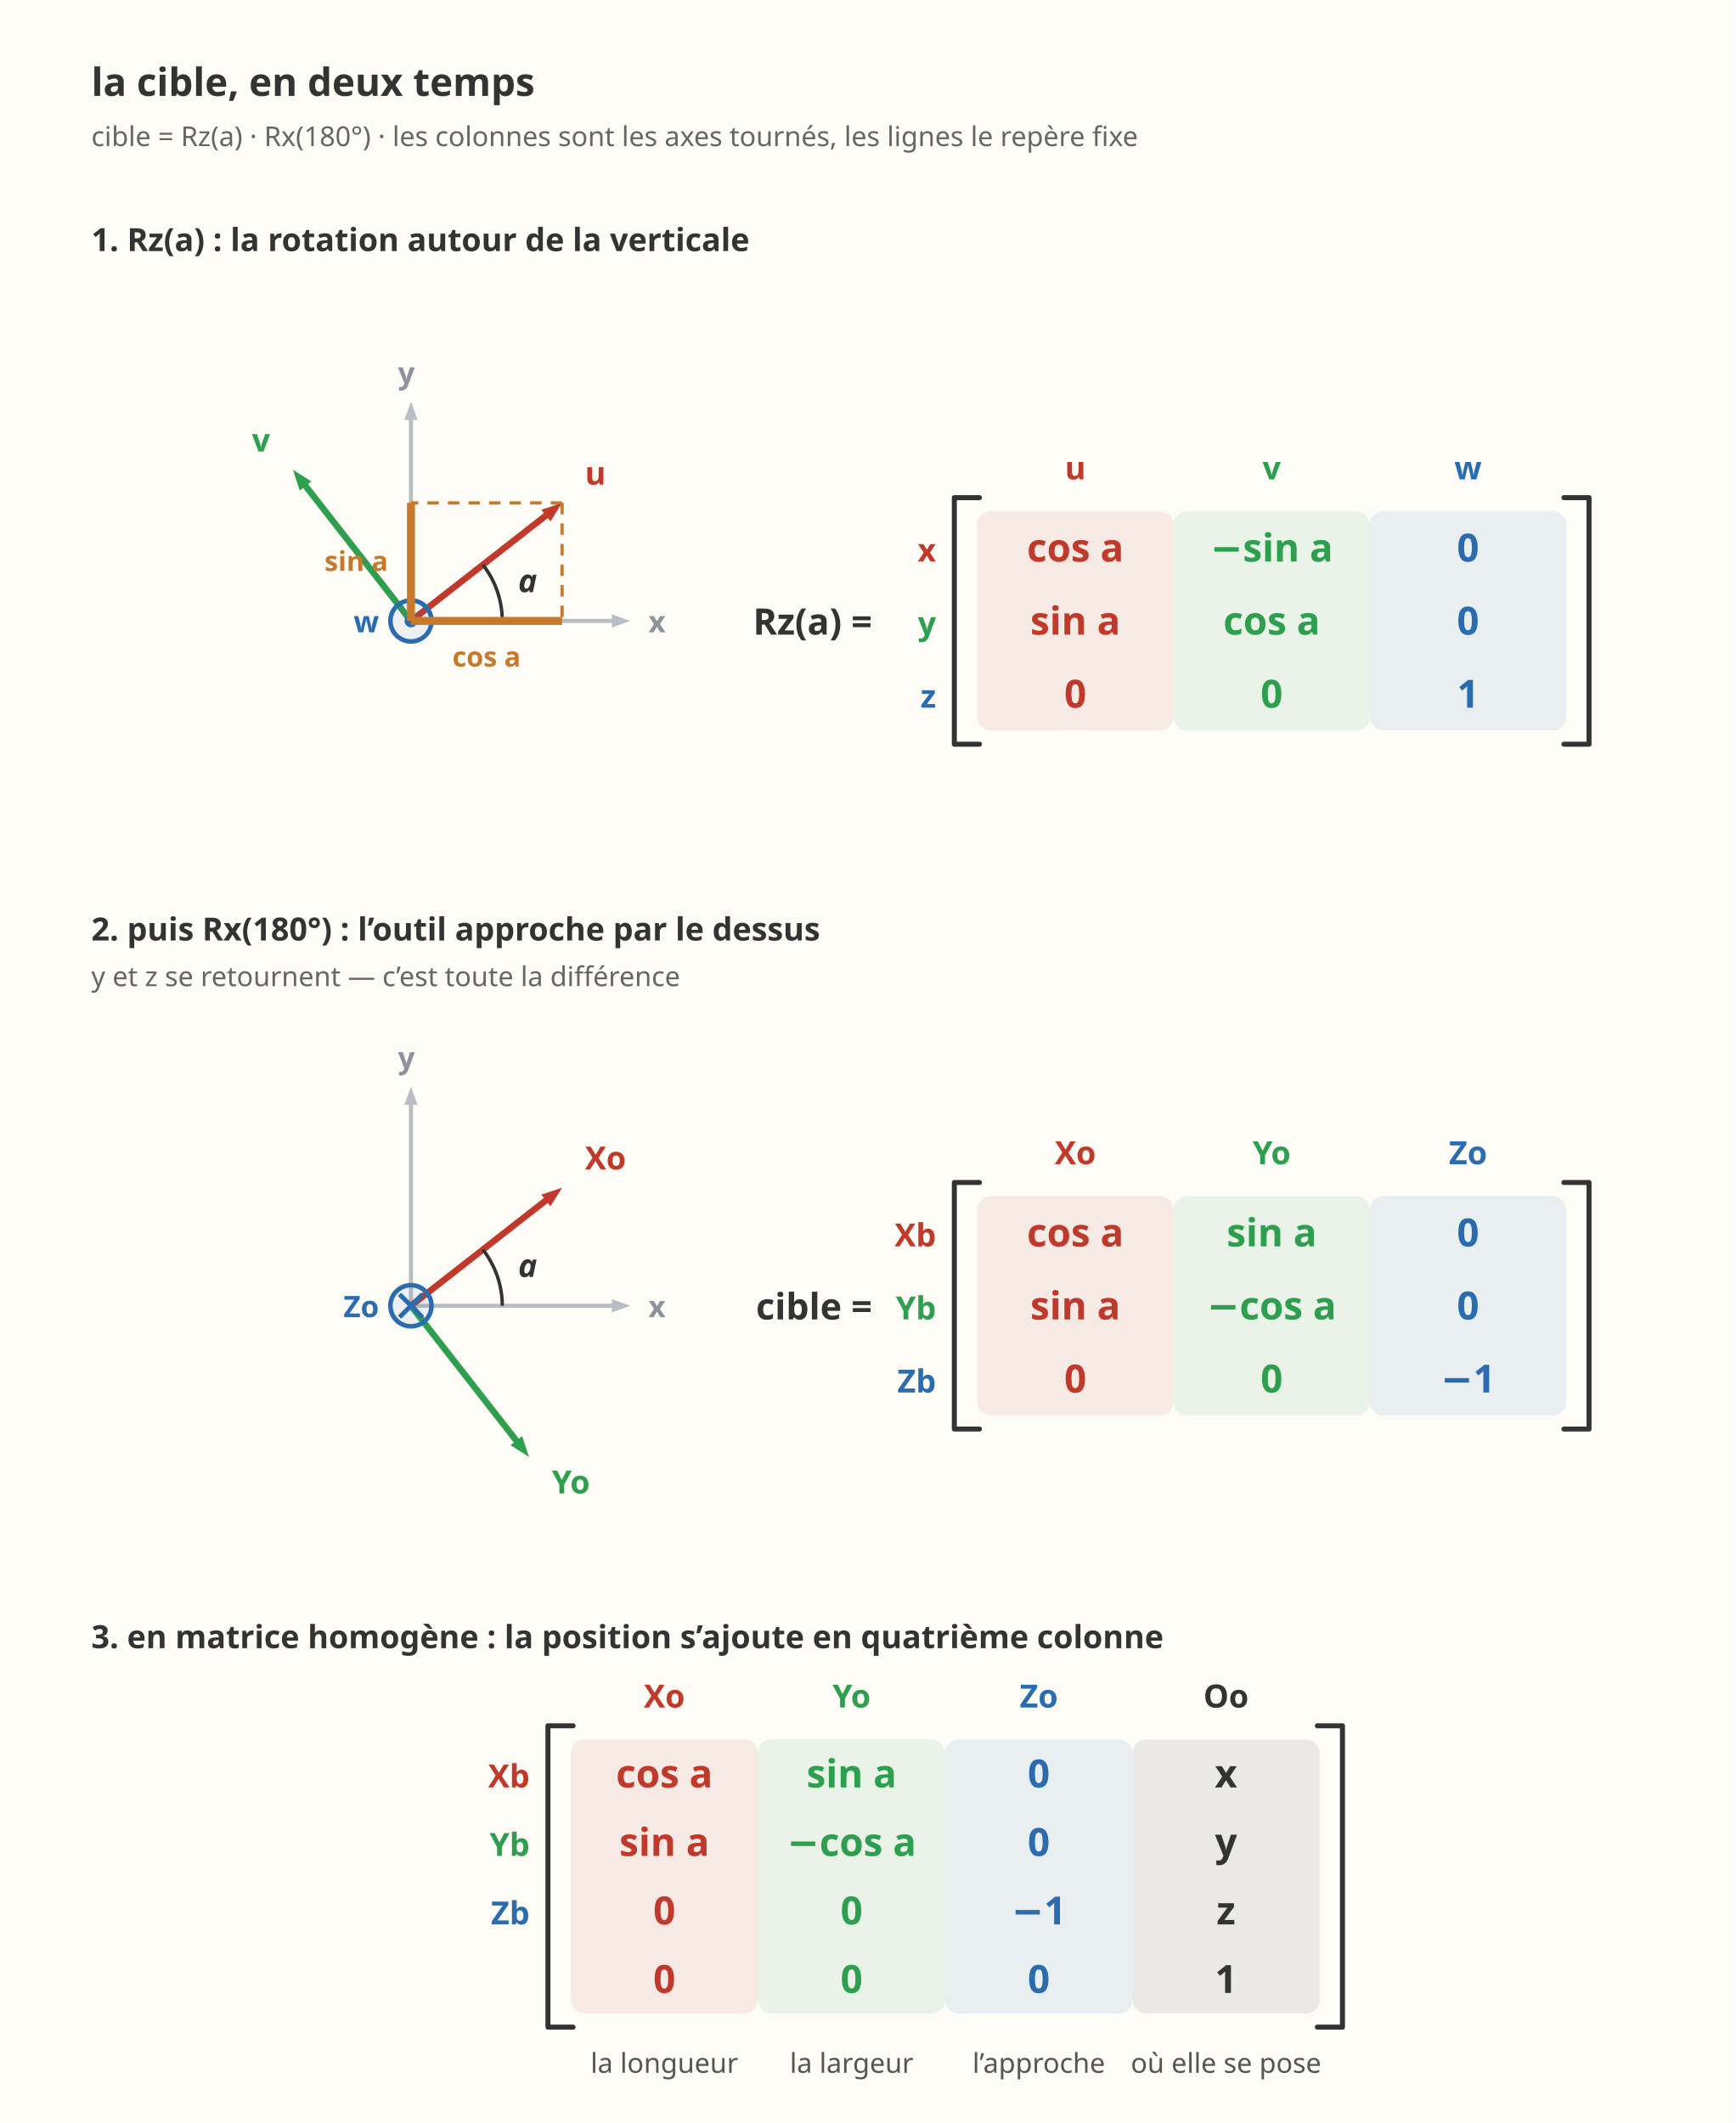
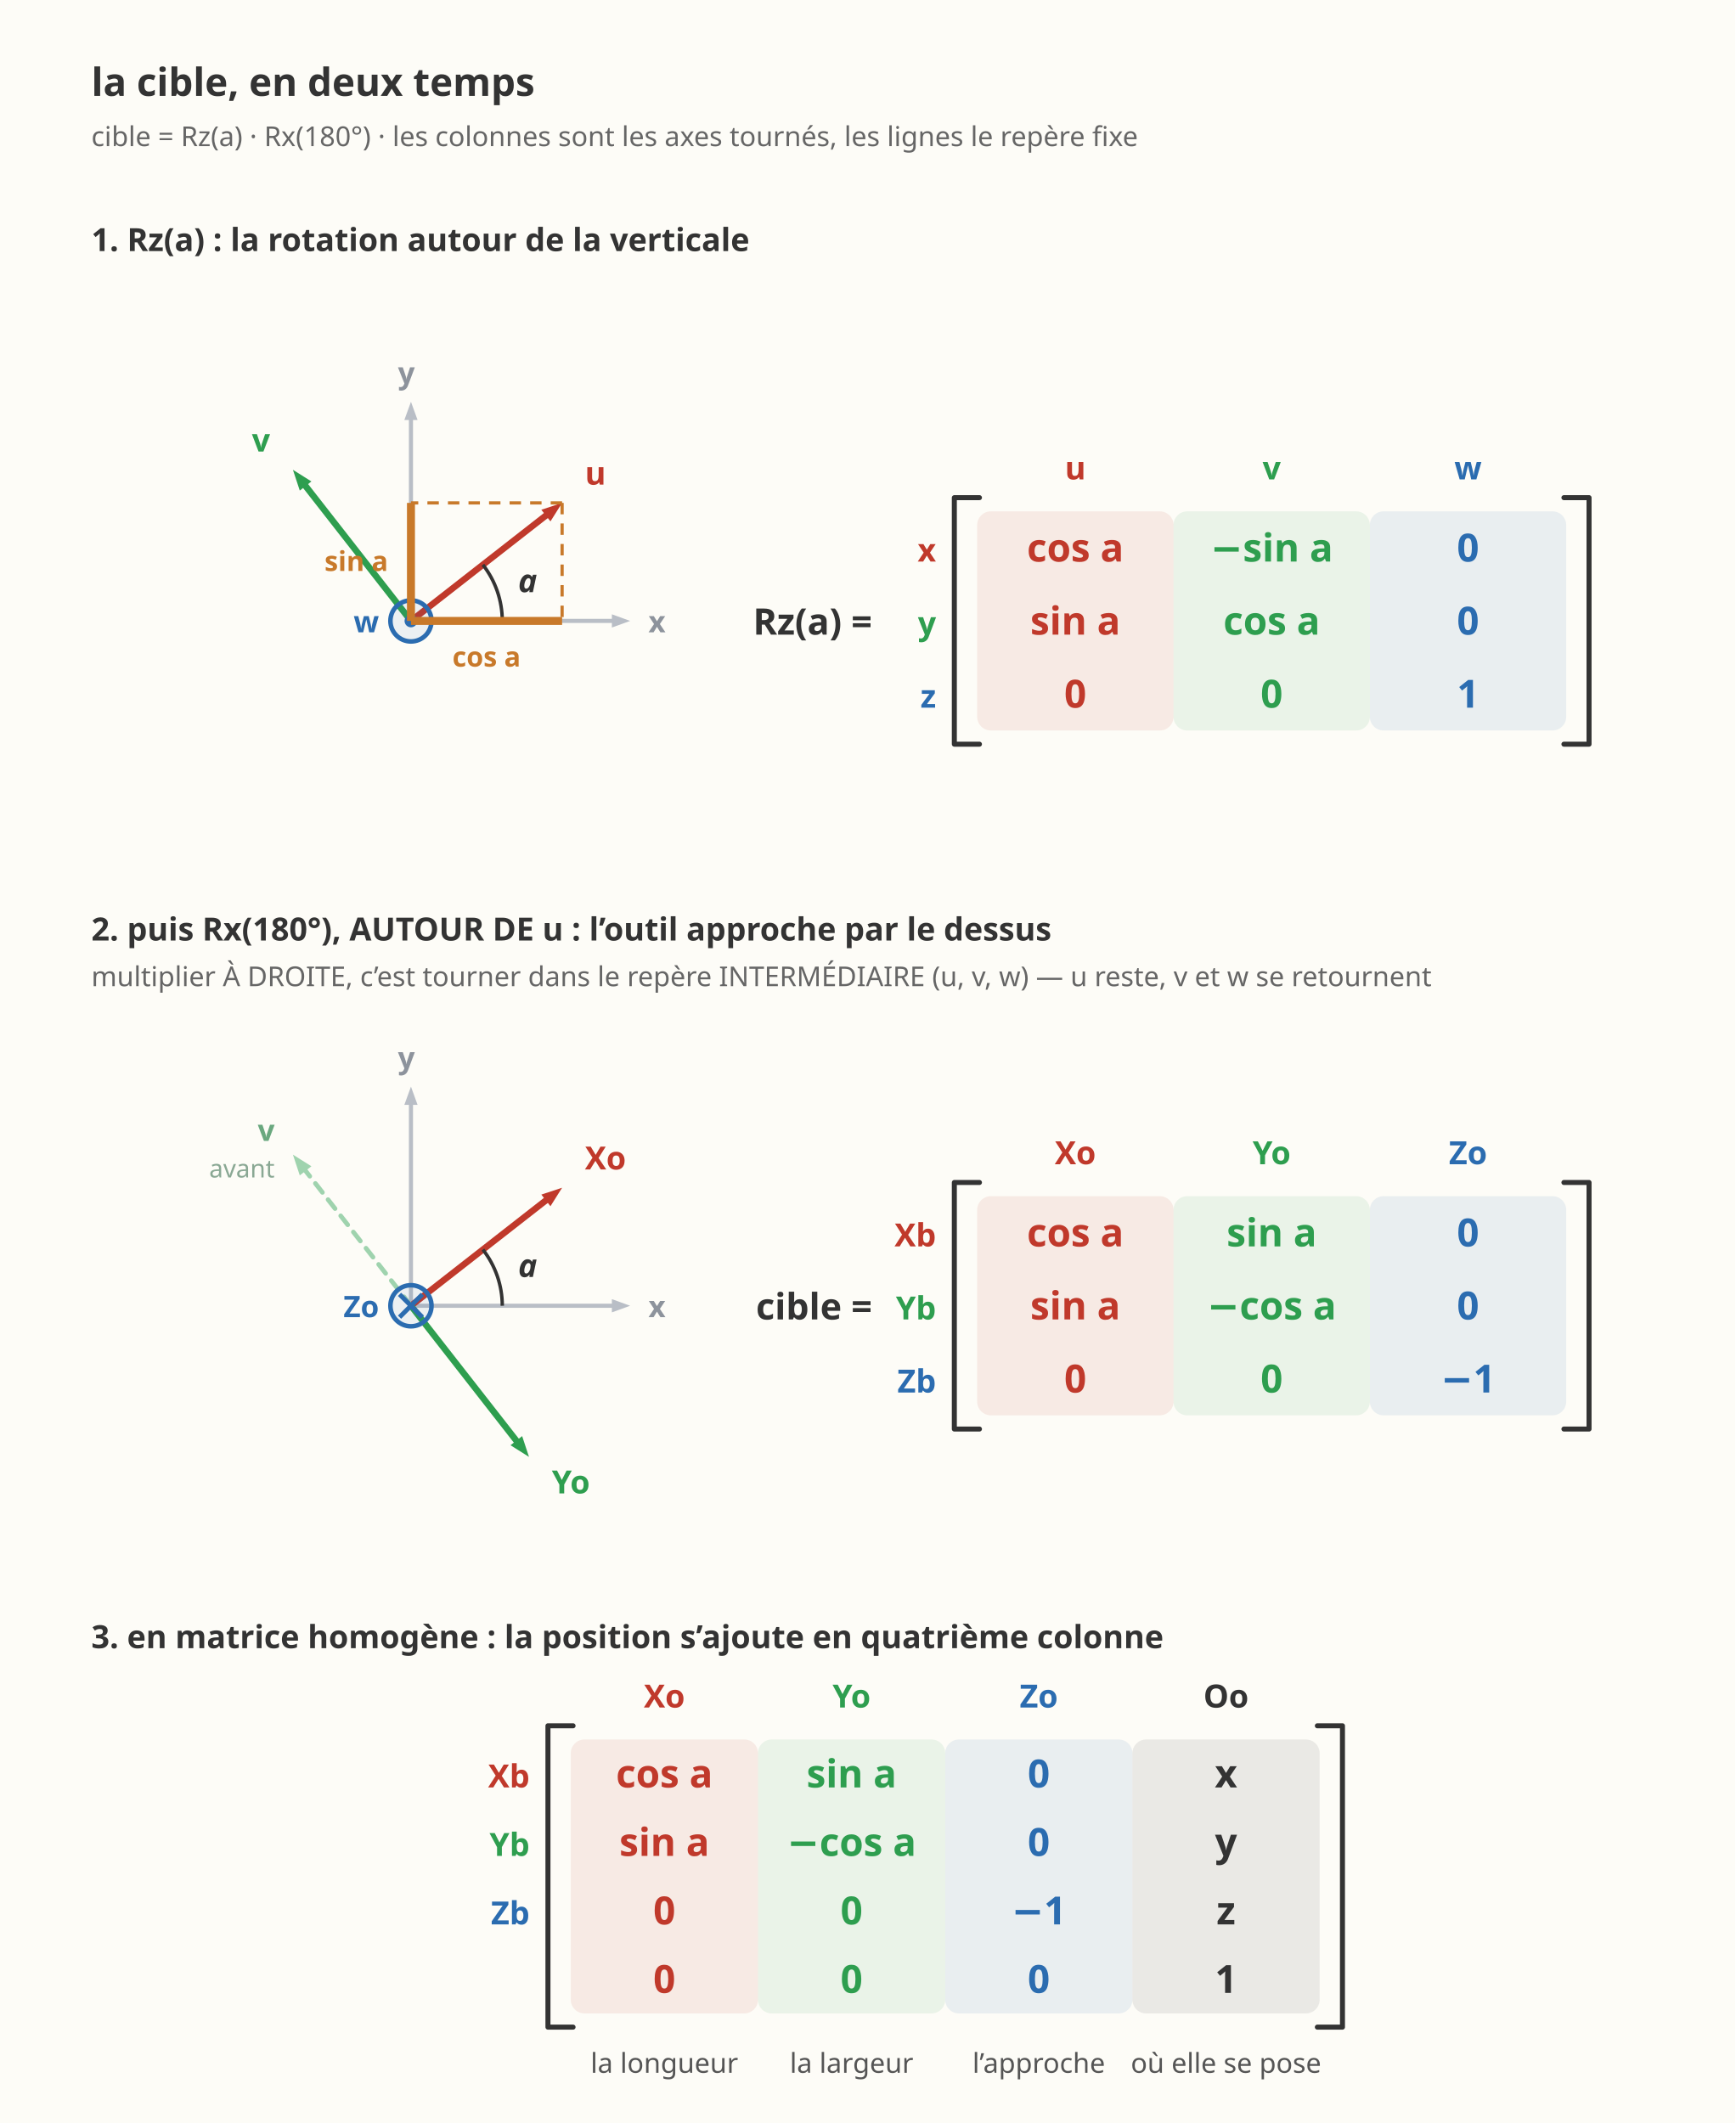
<svg xmlns="http://www.w3.org/2000/svg" viewBox="0 0 760 930" width="760" height="930" role="img" aria-label="La matrice d une cible orientee, en deux temps">
  <rect width="760" height="930" fill="#fdfcf7" />
  <text x="40.0" y="42.0" font-family="IBM Plex Sans, Segoe UI, sans-serif" font-size="17" font-weight="600" fill="#333" text-anchor="start">la cible, en deux temps</text>
  <text x="40.0" y="64.0" font-family="IBM Plex Sans, Segoe UI, sans-serif" font-size="12" font-weight="400" fill="#666" text-anchor="start">cible = Rz(a) · Rx(180°) · les colonnes sont les axes tournés, les lignes le repère fixe</text>
  <text x="40.0" y="110.0" font-family="IBM Plex Sans, Segoe UI, sans-serif" font-size="14" font-weight="700" fill="#333" text-anchor="start">1. Rz(a) : la rotation autour de la verticale</text>
  <line x1="180.0" y1="272.0" x2="270.4" y2="272.0" stroke="#b9bec6" stroke-width="1.8" stroke-linecap="round" />
  <polygon points="276.0,272.0 268.0,274.9 268.0,269.1" fill="#b9bec6" />
  <line x1="180.0" y1="272.0" x2="180.0" y2="181.6" stroke="#b9bec6" stroke-width="1.8" stroke-linecap="round" />
  <polygon points="180.0,176.0 182.9,184.0 177.1,184.0" fill="#b9bec6" />
  <text x="284.0" y="277.0" font-family="IBM Plex Sans, Segoe UI, sans-serif" font-size="13" font-weight="700" fill="#8d939c" text-anchor="start">x</text>
  <text x="178.0" y="168.0" font-family="IBM Plex Sans, Segoe UI, sans-serif" font-size="13" font-weight="700" fill="#8d939c" text-anchor="middle">y</text>
  <line x1="180.0" y1="272.0" x2="241.2" y2="224.2" stroke="#c0392b" stroke-width="2.8" stroke-linecap="round" />
  <polygon points="246.2,220.3 241.1,228.4 237.1,223.3" fill="#c0392b" />
  <text x="256.2" y="212.3" font-family="IBM Plex Sans, Segoe UI, sans-serif" font-size="14" font-weight="700" fill="#c0392b" text-anchor="start">u</text>
  <line x1="180.0" y1="272.0" x2="132.2" y2="210.8" stroke="#2e9e4f" stroke-width="2.8" stroke-linecap="round" />
  <polygon points="128.3,205.8 136.4,210.9 131.3,214.9" fill="#2e9e4f" />
  <text x="118.3" y="197.8" font-family="IBM Plex Sans, Segoe UI, sans-serif" font-size="14" font-weight="700" fill="#2e9e4f" text-anchor="end">v</text>
  <circle cx="180.0" cy="272.0" r="9" fill="#2b6cb0" fill-opacity="0.08" stroke="#2b6cb0" stroke-width="2" />
  <circle cx="180.0" cy="272.0" r="2.8" fill="#2b6cb0" />
  <text x="166.0" y="277.0" font-family="IBM Plex Sans, Segoe UI, sans-serif" font-size="13" font-weight="700" fill="#2b6cb0" text-anchor="end">w</text>
  <path d="M 220.0 272.0 A 40.0 40.0 0 0 0 211.5 247.4" fill="none" stroke="#333" stroke-width="1.5" />
  <text x="231.1" y="259.4" font-family="IBM Plex Sans, Segoe UI, sans-serif" font-size="14" font-weight="700" fill="#333" text-anchor="middle" font-style="italic">a</text>
  <line x1="246.2" y1="220.3" x2="246.2" y2="272.0" stroke="#c8792a" stroke-width="1.4" stroke-dasharray="5 4" />
  <line x1="246.2" y1="220.3" x2="180.0" y2="220.3" stroke="#c8792a" stroke-width="1.4" stroke-dasharray="5 4" />
  <line x1="180.0" y1="272.0" x2="246.2" y2="272.0" stroke="#c8792a" stroke-width="3.5" />
  <line x1="180.0" y1="272.0" x2="180.0" y2="220.3" stroke="#c8792a" stroke-width="3.5" />
  <text x="213.1" y="292.0" font-family="IBM Plex Sans, Segoe UI, sans-serif" font-size="12" font-weight="700" fill="#c8792a" text-anchor="middle">cos a</text>
  <text x="170.0" y="250.1" font-family="IBM Plex Sans, Segoe UI, sans-serif" font-size="12" font-weight="700" fill="#c8792a" text-anchor="end">sin a</text>
  <text x="471.0" y="210.0" font-family="IBM Plex Sans, Segoe UI, sans-serif" font-size="14" font-weight="700" fill="#c0392b" text-anchor="middle">u</text>
  <text x="557.0" y="210.0" font-family="IBM Plex Sans, Segoe UI, sans-serif" font-size="14" font-weight="700" fill="#2e9e4f" text-anchor="middle">v</text>
  <text x="643.0" y="210.0" font-family="IBM Plex Sans, Segoe UI, sans-serif" font-size="14" font-weight="700" fill="#2b6cb0" text-anchor="middle">w</text>
  <text x="410.0" y="246.0" font-family="IBM Plex Sans, Segoe UI, sans-serif" font-size="14" font-weight="700" fill="#c0392b" text-anchor="end">x</text>
  <text x="410.0" y="278.0" font-family="IBM Plex Sans, Segoe UI, sans-serif" font-size="14" font-weight="700" fill="#2e9e4f" text-anchor="end">y</text>
  <text x="410.0" y="310.0" font-family="IBM Plex Sans, Segoe UI, sans-serif" font-size="14" font-weight="700" fill="#2b6cb0" text-anchor="end">z</text>
  <rect x="428.0" y="224.0" width="86.0" height="96.0" rx="6" fill="#c0392b" fill-opacity="0.09" />
  <rect x="514.0" y="224.0" width="86.0" height="96.0" rx="6" fill="#2e9e4f" fill-opacity="0.09" />
  <rect x="600.0" y="224.0" width="86.0" height="96.0" rx="6" fill="#2b6cb0" fill-opacity="0.09" />
  <path d="M 429.0 218.0 h -11.0 v 108.0 h 11.0" fill="none" stroke="#333" stroke-width="2.2" stroke-linecap="round" stroke-linejoin="round" />
  <path d="M 685.0 218.0 h 11.0 v 108.0 h -11.0" fill="none" stroke="#333" stroke-width="2.2" stroke-linecap="round" stroke-linejoin="round" />
  <text x="471.0" y="246.0" font-family="IBM Plex Sans, Segoe UI, sans-serif" font-size="17" font-weight="700" fill="#c0392b" text-anchor="middle">cos a</text>
  <text x="557.0" y="246.0" font-family="IBM Plex Sans, Segoe UI, sans-serif" font-size="17" font-weight="700" fill="#2e9e4f" text-anchor="middle">−sin a</text>
  <text x="643.0" y="246.0" font-family="IBM Plex Sans, Segoe UI, sans-serif" font-size="17" font-weight="700" fill="#2b6cb0" text-anchor="middle">0</text>
  <text x="471.0" y="278.0" font-family="IBM Plex Sans, Segoe UI, sans-serif" font-size="17" font-weight="700" fill="#c0392b" text-anchor="middle">sin a</text>
  <text x="557.0" y="278.0" font-family="IBM Plex Sans, Segoe UI, sans-serif" font-size="17" font-weight="700" fill="#2e9e4f" text-anchor="middle">cos a</text>
  <text x="643.0" y="278.0" font-family="IBM Plex Sans, Segoe UI, sans-serif" font-size="17" font-weight="700" fill="#2b6cb0" text-anchor="middle">0</text>
  <text x="471.0" y="310.0" font-family="IBM Plex Sans, Segoe UI, sans-serif" font-size="17" font-weight="700" fill="#c0392b" text-anchor="middle">0</text>
  <text x="557.0" y="310.0" font-family="IBM Plex Sans, Segoe UI, sans-serif" font-size="17" font-weight="700" fill="#2e9e4f" text-anchor="middle">0</text>
  <text x="643.0" y="310.0" font-family="IBM Plex Sans, Segoe UI, sans-serif" font-size="17" font-weight="700" fill="#2b6cb0" text-anchor="middle">1</text>
  <text x="382.0" y="278.0" font-family="IBM Plex Sans, Segoe UI, sans-serif" font-size="16" font-weight="700" fill="#333" text-anchor="end">Rz(a) =</text>
-   <text x="40.0" y="412.0" font-family="IBM Plex Sans, Segoe UI, sans-serif" font-size="14" font-weight="700" fill="#333" text-anchor="start">2. puis Rx(180°) : l’outil approche par le dessus</text>
-   <text x="40.0" y="432.0" font-family="IBM Plex Sans, Segoe UI, sans-serif" font-size="12" font-weight="400" fill="#666" text-anchor="start">y et z se retournent — c’est toute la différence</text>
+   <text x="40.0" y="412.0" font-family="IBM Plex Sans, Segoe UI, sans-serif" font-size="14" font-weight="700" fill="#333" text-anchor="start">2. puis Rx(180°), AUTOUR DE u : l’outil approche par le dessus</text>
+   <text x="40.0" y="432.0" font-family="IBM Plex Sans, Segoe UI, sans-serif" font-size="12" font-weight="400" fill="#666" text-anchor="start">multiplier À DROITE, c’est tourner dans le repère INTERMÉDIAIRE (u, v, w) — u reste, v et w se retournent</text>
  <line x1="180.0" y1="572.0" x2="270.4" y2="572.0" stroke="#b9bec6" stroke-width="1.8" stroke-linecap="round" />
  <polygon points="276.0,572.0 268.0,574.9 268.0,569.1" fill="#b9bec6" />
  <line x1="180.0" y1="572.0" x2="180.0" y2="481.6" stroke="#b9bec6" stroke-width="1.8" stroke-linecap="round" />
  <polygon points="180.0,476.0 182.9,484.0 177.1,484.0" fill="#b9bec6" />
  <text x="284.0" y="577.0" font-family="IBM Plex Sans, Segoe UI, sans-serif" font-size="13" font-weight="700" fill="#8d939c" text-anchor="start">x</text>
  <text x="178.0" y="468.0" font-family="IBM Plex Sans, Segoe UI, sans-serif" font-size="13" font-weight="700" fill="#8d939c" text-anchor="middle">y</text>
  <line x1="180.0" y1="572.0" x2="241.2" y2="524.2" stroke="#c0392b" stroke-width="2.8" stroke-linecap="round" />
  <polygon points="246.2,520.3 241.1,528.4 237.1,523.3" fill="#c0392b" />
  <text x="256.2" y="512.3" font-family="IBM Plex Sans, Segoe UI, sans-serif" font-size="14" font-weight="700" fill="#c0392b" text-anchor="start">Xo</text>
+   <line x1="180.0" y1="572.0" x2="132.2" y2="510.8" stroke="#9fd3ae" stroke-width="2.0" stroke-linecap="round" stroke-dasharray="5 4" />
+   <polygon points="128.3,505.8 136.4,510.9 131.3,514.9" fill="#9fd3ae" />
+   <text x="120.3" y="499.8" font-family="IBM Plex Sans, Segoe UI, sans-serif" font-size="13" font-weight="700" fill="#6aa87f" text-anchor="end">v</text>
+   <text x="120.3" y="515.8" font-family="IBM Plex Sans, Segoe UI, sans-serif" font-size="11" font-weight="400" fill="#8aa894" text-anchor="end">avant</text>
  <line x1="180.0" y1="572.0" x2="227.8" y2="633.2" stroke="#2e9e4f" stroke-width="2.8" stroke-linecap="round" />
  <polygon points="231.7,638.2 223.6,633.1 228.7,629.1" fill="#2e9e4f" />
  <text x="241.7" y="654.2" font-family="IBM Plex Sans, Segoe UI, sans-serif" font-size="14" font-weight="700" fill="#2e9e4f" text-anchor="start">Yo</text>
  <circle cx="180.0" cy="572.0" r="9" fill="#2b6cb0" fill-opacity="0.08" stroke="#2b6cb0" stroke-width="2" />
  <line x1="175.0" y1="567.0" x2="185.0" y2="577.0" stroke="#2b6cb0" stroke-width="2" />
  <line x1="175.0" y1="577.0" x2="185.0" y2="567.0" stroke="#2b6cb0" stroke-width="2" />
  <text x="166.0" y="577.0" font-family="IBM Plex Sans, Segoe UI, sans-serif" font-size="13" font-weight="700" fill="#2b6cb0" text-anchor="end">Zo</text>
  <path d="M 220.0 572.0 A 40.0 40.0 0 0 0 211.5 547.4" fill="none" stroke="#333" stroke-width="1.5" />
  <text x="231.1" y="559.4" font-family="IBM Plex Sans, Segoe UI, sans-serif" font-size="14" font-weight="700" fill="#333" text-anchor="middle" font-style="italic">a</text>
  <text x="471.0" y="510.0" font-family="IBM Plex Sans, Segoe UI, sans-serif" font-size="14" font-weight="700" fill="#c0392b" text-anchor="middle">Xo</text>
  <text x="557.0" y="510.0" font-family="IBM Plex Sans, Segoe UI, sans-serif" font-size="14" font-weight="700" fill="#2e9e4f" text-anchor="middle">Yo</text>
  <text x="643.0" y="510.0" font-family="IBM Plex Sans, Segoe UI, sans-serif" font-size="14" font-weight="700" fill="#2b6cb0" text-anchor="middle">Zo</text>
  <text x="410.0" y="546.0" font-family="IBM Plex Sans, Segoe UI, sans-serif" font-size="14" font-weight="700" fill="#c0392b" text-anchor="end">Xb</text>
  <text x="410.0" y="578.0" font-family="IBM Plex Sans, Segoe UI, sans-serif" font-size="14" font-weight="700" fill="#2e9e4f" text-anchor="end">Yb</text>
  <text x="410.0" y="610.0" font-family="IBM Plex Sans, Segoe UI, sans-serif" font-size="14" font-weight="700" fill="#2b6cb0" text-anchor="end">Zb</text>
  <rect x="428.0" y="524.0" width="86.0" height="96.0" rx="6" fill="#c0392b" fill-opacity="0.09" />
  <rect x="514.0" y="524.0" width="86.0" height="96.0" rx="6" fill="#2e9e4f" fill-opacity="0.09" />
  <rect x="600.0" y="524.0" width="86.0" height="96.0" rx="6" fill="#2b6cb0" fill-opacity="0.09" />
  <path d="M 429.0 518.0 h -11.0 v 108.0 h 11.0" fill="none" stroke="#333" stroke-width="2.2" stroke-linecap="round" stroke-linejoin="round" />
  <path d="M 685.0 518.0 h 11.0 v 108.0 h -11.0" fill="none" stroke="#333" stroke-width="2.2" stroke-linecap="round" stroke-linejoin="round" />
  <text x="471.0" y="546.0" font-family="IBM Plex Sans, Segoe UI, sans-serif" font-size="17" font-weight="700" fill="#c0392b" text-anchor="middle">cos a</text>
  <text x="557.0" y="546.0" font-family="IBM Plex Sans, Segoe UI, sans-serif" font-size="17" font-weight="700" fill="#2e9e4f" text-anchor="middle">sin a</text>
  <text x="643.0" y="546.0" font-family="IBM Plex Sans, Segoe UI, sans-serif" font-size="17" font-weight="700" fill="#2b6cb0" text-anchor="middle">0</text>
  <text x="471.0" y="578.0" font-family="IBM Plex Sans, Segoe UI, sans-serif" font-size="17" font-weight="700" fill="#c0392b" text-anchor="middle">sin a</text>
  <text x="557.0" y="578.0" font-family="IBM Plex Sans, Segoe UI, sans-serif" font-size="17" font-weight="700" fill="#2e9e4f" text-anchor="middle">−cos a</text>
  <text x="643.0" y="578.0" font-family="IBM Plex Sans, Segoe UI, sans-serif" font-size="17" font-weight="700" fill="#2b6cb0" text-anchor="middle">0</text>
  <text x="471.0" y="610.0" font-family="IBM Plex Sans, Segoe UI, sans-serif" font-size="17" font-weight="700" fill="#c0392b" text-anchor="middle">0</text>
  <text x="557.0" y="610.0" font-family="IBM Plex Sans, Segoe UI, sans-serif" font-size="17" font-weight="700" fill="#2e9e4f" text-anchor="middle">0</text>
  <text x="643.0" y="610.0" font-family="IBM Plex Sans, Segoe UI, sans-serif" font-size="17" font-weight="700" fill="#2b6cb0" text-anchor="middle">−1</text>
  <text x="382.0" y="578.0" font-family="IBM Plex Sans, Segoe UI, sans-serif" font-size="16" font-weight="700" fill="#333" text-anchor="end">cible =</text>
  <text x="40.0" y="722.0" font-family="IBM Plex Sans, Segoe UI, sans-serif" font-size="14" font-weight="700" fill="#333" text-anchor="start">3. en matrice homogène : la position s’ajoute en quatrième colonne</text>
  <text x="291.0" y="748.0" font-family="IBM Plex Sans, Segoe UI, sans-serif" font-size="14" font-weight="700" fill="#c0392b" text-anchor="middle">Xo</text>
  <text x="373.0" y="748.0" font-family="IBM Plex Sans, Segoe UI, sans-serif" font-size="14" font-weight="700" fill="#2e9e4f" text-anchor="middle">Yo</text>
  <text x="455.0" y="748.0" font-family="IBM Plex Sans, Segoe UI, sans-serif" font-size="14" font-weight="700" fill="#2b6cb0" text-anchor="middle">Zo</text>
  <text x="537.0" y="748.0" font-family="IBM Plex Sans, Segoe UI, sans-serif" font-size="14" font-weight="700" fill="#333" text-anchor="middle">Oo</text>
  <text x="232.0" y="783.0" font-family="IBM Plex Sans, Segoe UI, sans-serif" font-size="14" font-weight="700" fill="#c0392b" text-anchor="end">Xb</text>
  <text x="232.0" y="813.0" font-family="IBM Plex Sans, Segoe UI, sans-serif" font-size="14" font-weight="700" fill="#2e9e4f" text-anchor="end">Yb</text>
  <text x="232.0" y="843.0" font-family="IBM Plex Sans, Segoe UI, sans-serif" font-size="14" font-weight="700" fill="#2b6cb0" text-anchor="end">Zb</text>
  <rect x="250.0" y="762.0" width="82.0" height="120.0" rx="6" fill="#c0392b" fill-opacity="0.09" />
  <rect x="332.0" y="762.0" width="82.0" height="120.0" rx="6" fill="#2e9e4f" fill-opacity="0.09" />
  <rect x="414.0" y="762.0" width="82.0" height="120.0" rx="6" fill="#2b6cb0" fill-opacity="0.09" />
  <rect x="496.0" y="762.0" width="82.0" height="120.0" rx="6" fill="#333" fill-opacity="0.09" />
  <path d="M 251.0 756.0 h -11.0 v 132.0 h 11.0" fill="none" stroke="#333" stroke-width="2.2" stroke-linecap="round" stroke-linejoin="round" />
  <path d="M 577.0 756.0 h 11.0 v 132.0 h -11.0" fill="none" stroke="#333" stroke-width="2.2" stroke-linecap="round" stroke-linejoin="round" />
  <text x="291.0" y="783.0" font-family="IBM Plex Sans, Segoe UI, sans-serif" font-size="17" font-weight="700" fill="#c0392b" text-anchor="middle">cos a</text>
  <text x="373.0" y="783.0" font-family="IBM Plex Sans, Segoe UI, sans-serif" font-size="17" font-weight="700" fill="#2e9e4f" text-anchor="middle">sin a</text>
  <text x="455.0" y="783.0" font-family="IBM Plex Sans, Segoe UI, sans-serif" font-size="17" font-weight="700" fill="#2b6cb0" text-anchor="middle">0</text>
  <text x="537.0" y="783.0" font-family="IBM Plex Sans, Segoe UI, sans-serif" font-size="17" font-weight="700" fill="#333" text-anchor="middle">x</text>
  <text x="291.0" y="813.0" font-family="IBM Plex Sans, Segoe UI, sans-serif" font-size="17" font-weight="700" fill="#c0392b" text-anchor="middle">sin a</text>
  <text x="373.0" y="813.0" font-family="IBM Plex Sans, Segoe UI, sans-serif" font-size="17" font-weight="700" fill="#2e9e4f" text-anchor="middle">−cos a</text>
  <text x="455.0" y="813.0" font-family="IBM Plex Sans, Segoe UI, sans-serif" font-size="17" font-weight="700" fill="#2b6cb0" text-anchor="middle">0</text>
  <text x="537.0" y="813.0" font-family="IBM Plex Sans, Segoe UI, sans-serif" font-size="17" font-weight="700" fill="#333" text-anchor="middle">y</text>
  <text x="291.0" y="843.0" font-family="IBM Plex Sans, Segoe UI, sans-serif" font-size="17" font-weight="700" fill="#c0392b" text-anchor="middle">0</text>
  <text x="373.0" y="843.0" font-family="IBM Plex Sans, Segoe UI, sans-serif" font-size="17" font-weight="700" fill="#2e9e4f" text-anchor="middle">0</text>
  <text x="455.0" y="843.0" font-family="IBM Plex Sans, Segoe UI, sans-serif" font-size="17" font-weight="700" fill="#2b6cb0" text-anchor="middle">−1</text>
  <text x="537.0" y="843.0" font-family="IBM Plex Sans, Segoe UI, sans-serif" font-size="17" font-weight="700" fill="#333" text-anchor="middle">z</text>
  <text x="291.0" y="873.0" font-family="IBM Plex Sans, Segoe UI, sans-serif" font-size="17" font-weight="700" fill="#c0392b" text-anchor="middle">0</text>
  <text x="373.0" y="873.0" font-family="IBM Plex Sans, Segoe UI, sans-serif" font-size="17" font-weight="700" fill="#2e9e4f" text-anchor="middle">0</text>
  <text x="455.0" y="873.0" font-family="IBM Plex Sans, Segoe UI, sans-serif" font-size="17" font-weight="700" fill="#2b6cb0" text-anchor="middle">0</text>
  <text x="537.0" y="873.0" font-family="IBM Plex Sans, Segoe UI, sans-serif" font-size="17" font-weight="700" fill="#333" text-anchor="middle">1</text>
  <text x="291.0" y="908.0" font-family="IBM Plex Sans, Segoe UI, sans-serif" font-size="12" font-weight="400" fill="#555" text-anchor="middle">la longueur</text>
  <text x="373.0" y="908.0" font-family="IBM Plex Sans, Segoe UI, sans-serif" font-size="12" font-weight="400" fill="#555" text-anchor="middle">la largeur</text>
  <text x="455.0" y="908.0" font-family="IBM Plex Sans, Segoe UI, sans-serif" font-size="12" font-weight="400" fill="#555" text-anchor="middle">l’approche</text>
  <text x="537.0" y="908.0" font-family="IBM Plex Sans, Segoe UI, sans-serif" font-size="12" font-weight="400" fill="#555" text-anchor="middle">où elle se pose</text>
</svg>
